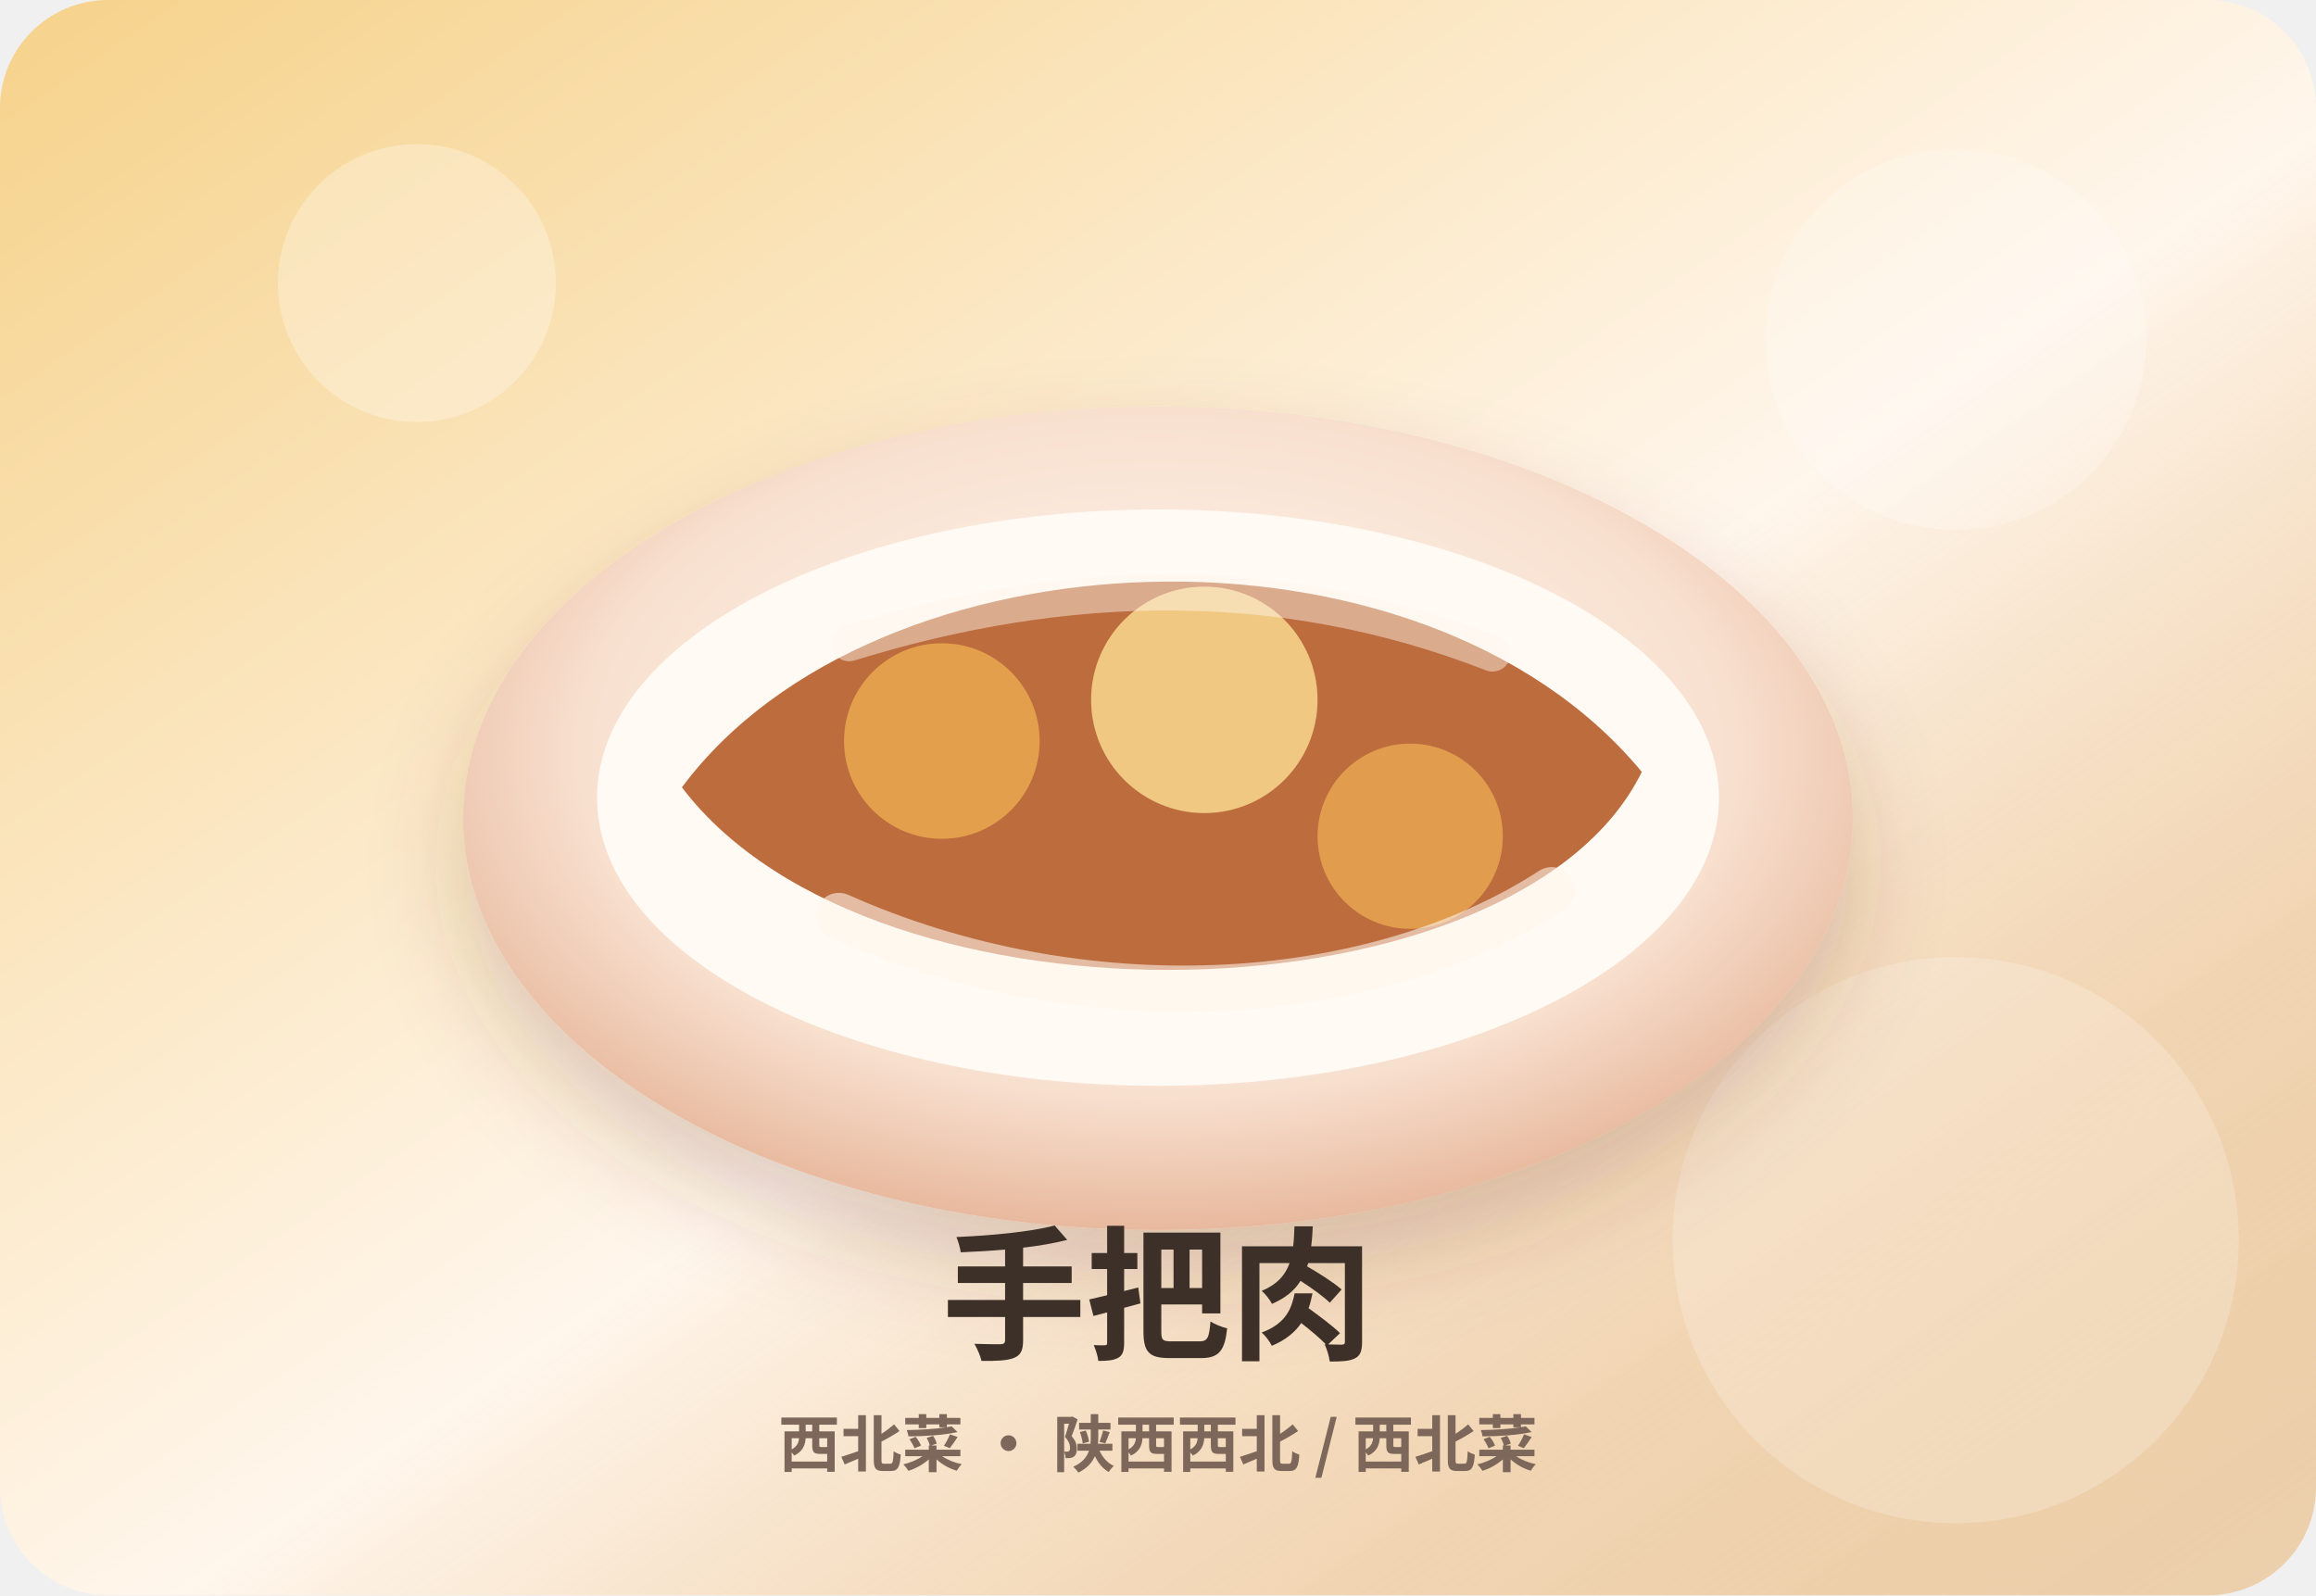
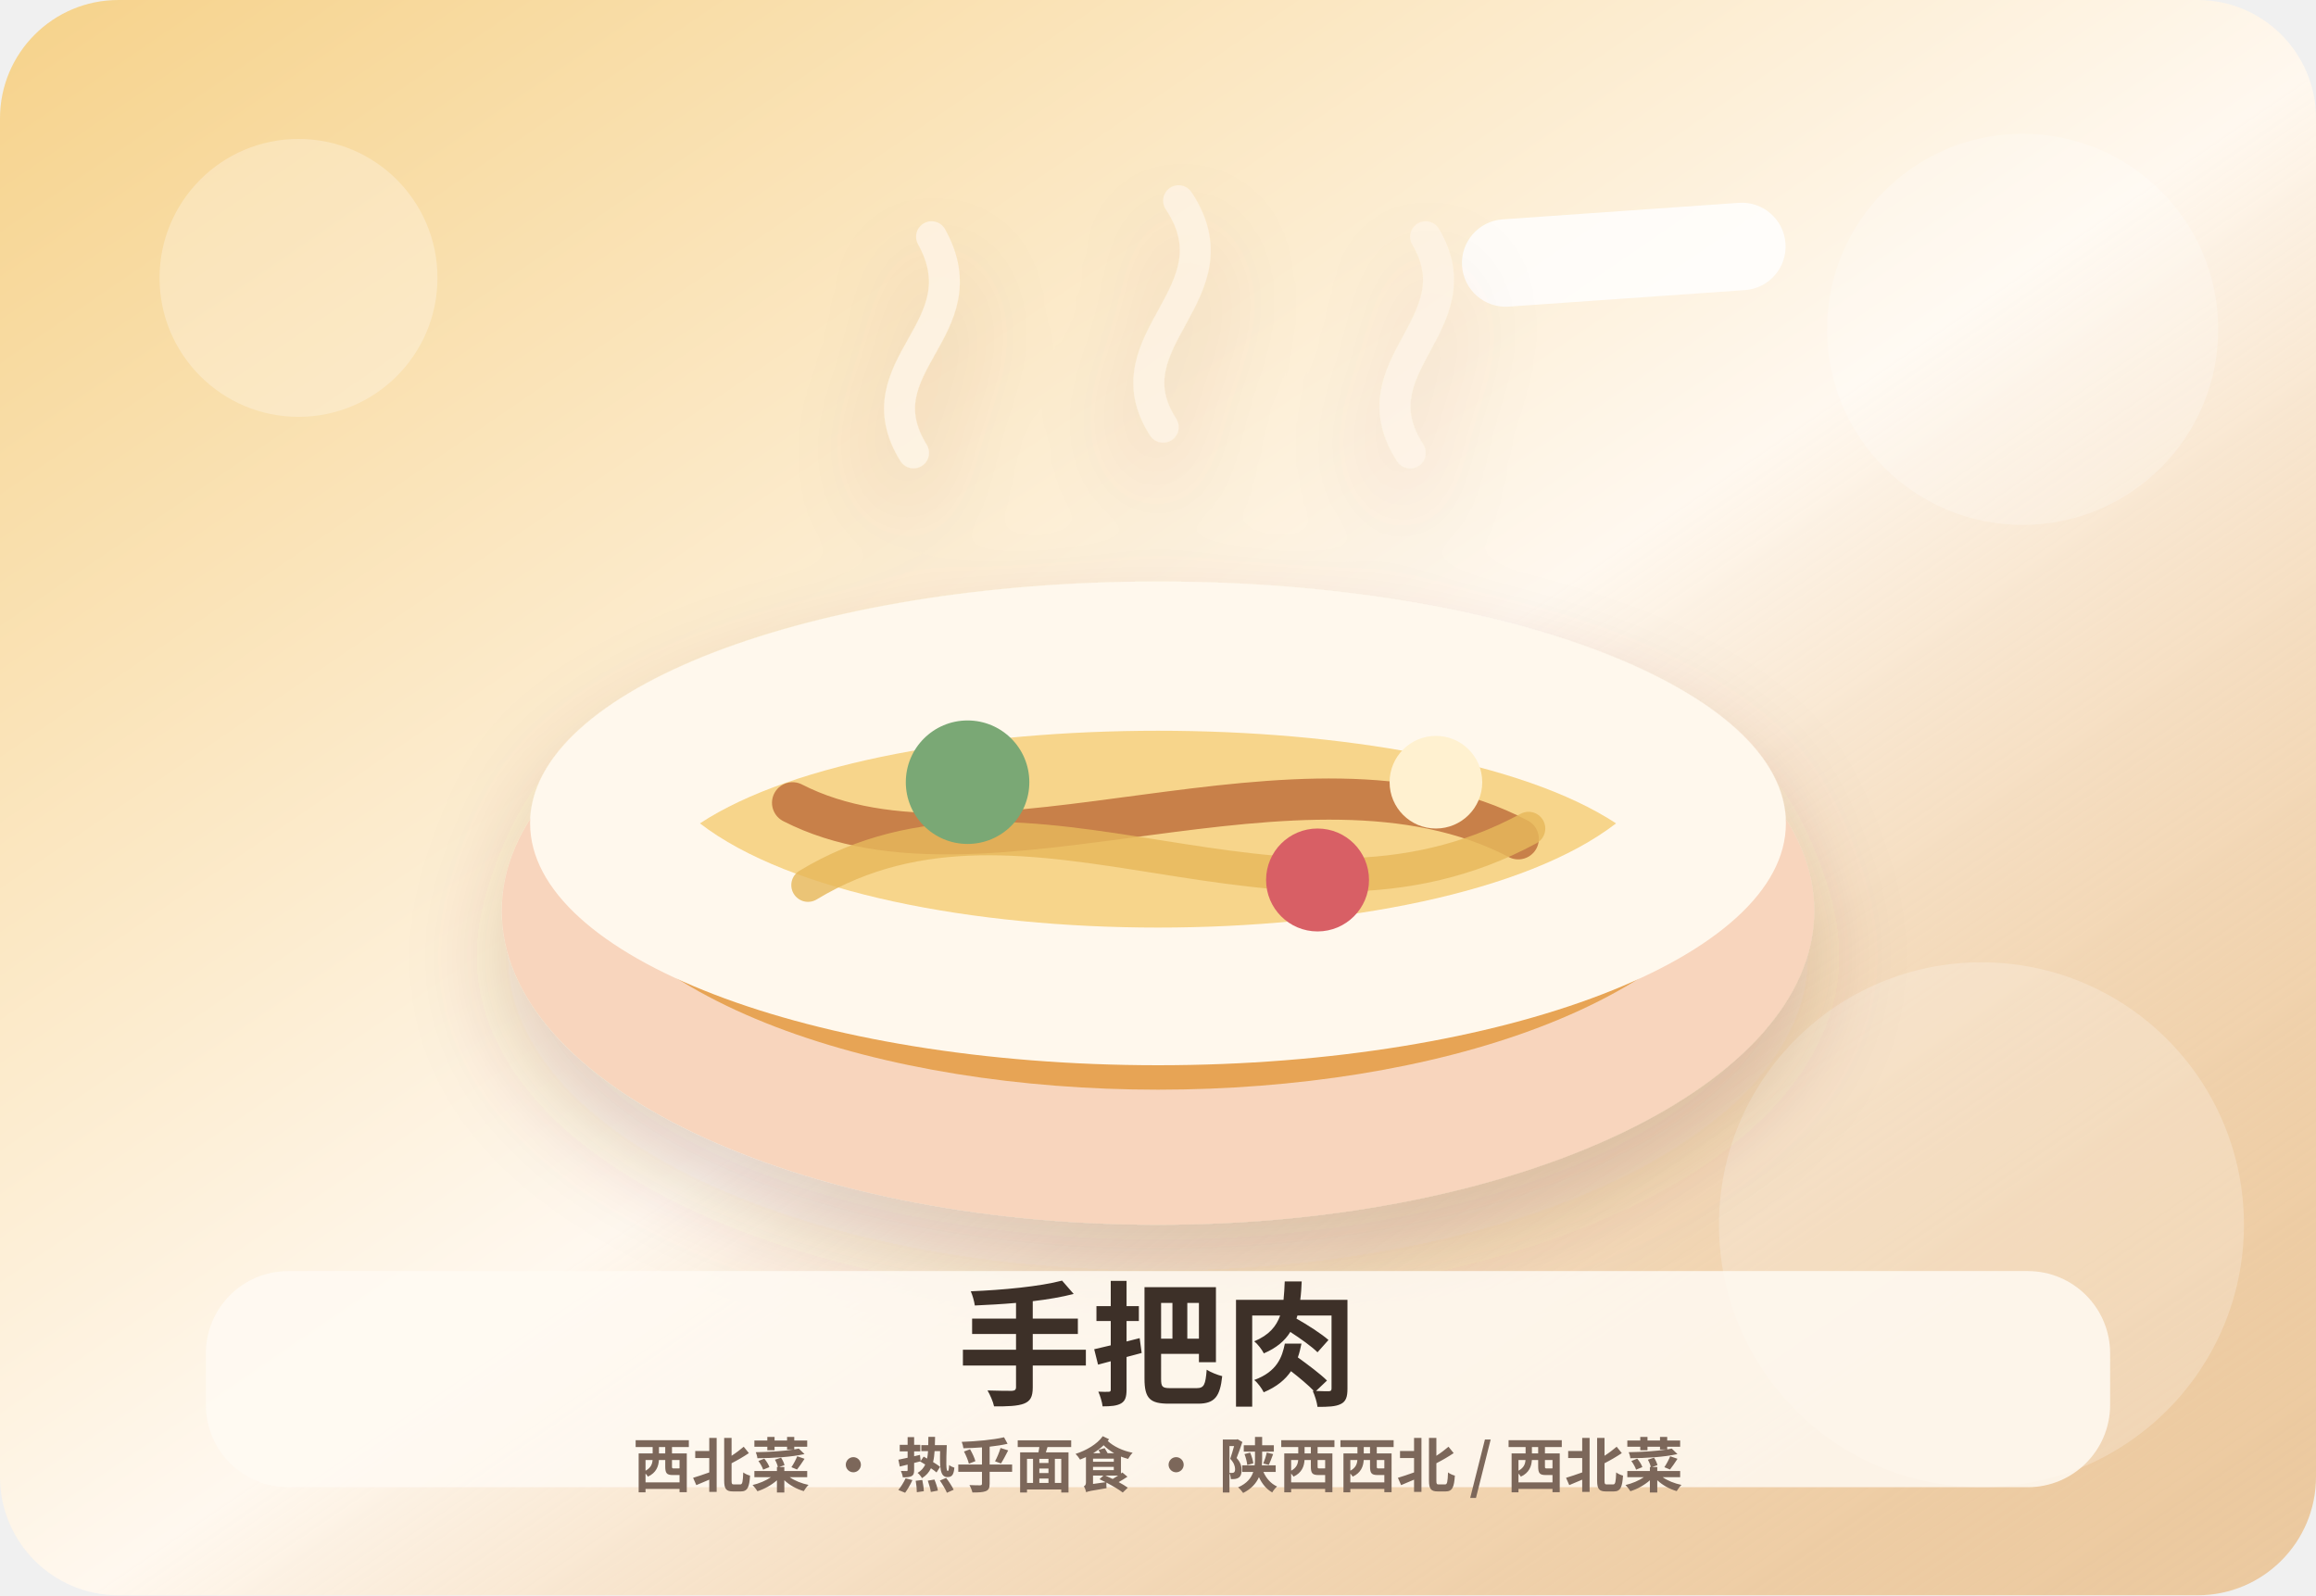
<svg xmlns="http://www.w3.org/2000/svg" width="900" height="620" viewBox="0 0 900 620">
  <defs>
    <linearGradient id="bg" x1="0" x2="1" y1="0" y2="1">
      <stop offset="0%" stop-color="#f6d28a" />
-       <stop offset="54%" stop-color="#fff6ec" />
-       <stop offset="100%" stop-color="#e6a24f" stop-opacity="0.42" />
+       <stop offset="52%" stop-color="#fff8ef" />
+       <stop offset="100%" stop-color="#e6a24f" stop-opacity="0.5" />
    </linearGradient>
-     <radialGradient id="plate" cx="50%" cy="42%" r="58%">
-       <stop offset="0%" stop-color="#fffaf3" />
-       <stop offset="72%" stop-color="#f8e0cf" />
-       <stop offset="100%" stop-color="#e8b99e" />
-     </radialGradient>
    <filter id="shadow" x="-20%" y="-20%" width="140%" height="140%">
-       <feDropShadow dx="0" dy="18" stdDeviation="18" flood-color="#6f3d2d" flood-opacity="0.22" />
+       <feDropShadow dx="0" dy="18" stdDeviation="18" flood-color="#6f3d2d" flood-opacity="0.2" />
    </filter>
  </defs>
-   <rect width="900" height="620" rx="42" fill="url(#bg)" />
-   <circle cx="162" cy="110" r="54" fill="#ffffff" opacity="0.28" />
-   <circle cx="760" cy="132" r="74" fill="#ffffff" opacity="0.22" />
-   <circle cx="760" cy="482" r="110" fill="#ffffff" opacity="0.2" />
+   <rect width="900" height="620" rx="46" fill="url(#bg)" />
+   <circle cx="116" cy="108" r="54" fill="#ffffff" opacity="0.27" />
+   <circle cx="786" cy="128" r="76" fill="#ffffff" opacity="0.22" />
+   <circle cx="770" cy="476" r="102" fill="#ffffff" opacity="0.22" />
+   <rect x="568" y="82" width="126" height="34" rx="17" fill="#ffffff" opacity="0.82" transform="rotate(-4 631 99)" />
  <g filter="url(#shadow)">
-     <ellipse cx="450" cy="318" rx="270" ry="160" fill="url(#plate)" />
-     <ellipse cx="450" cy="310" rx="218" ry="112" fill="#fffaf4" />
-     <path d="M265 306 C340 205 552 196 638 300 C590 398 340 405 265 306Z" fill="#b65f2f" opacity="0.92" />
-     <circle cx="366" cy="288" r="38" fill="#e6a24f" opacity="0.95" />
-     <circle cx="468" cy="272" r="44" fill="#f6d28a" opacity="0.9" />
-     <circle cx="548" cy="325" r="36" fill="#e6a24f" opacity="0.88" />
-     <path d="M326 356 C420 398 532 392 603 346" fill="none" stroke="#fff6ec" stroke-width="18" stroke-linecap="round" opacity="0.58" />
-     <path d="M330 250 C414 224 498 222 580 254" fill="none" stroke="#fff6ec" stroke-width="14" stroke-linecap="round" opacity="0.46" />
+     <path d="M355 176 C334 142 382 128 362 92" fill="none" stroke="#fff6ec" stroke-width="12" stroke-linecap="round" opacity="0.72" />
+     <path d="M452 166 C430 132 482 114 458 78" fill="none" stroke="#fff6ec" stroke-width="12" stroke-linecap="round" opacity="0.64" />
+     <path d="M548 176 C526 142 574 126 554 92" fill="none" stroke="#fff6ec" stroke-width="12" stroke-linecap="round" opacity="0.58" />
+     <ellipse cx="450" cy="354" rx="255" ry="122" fill="#f8d5bd" />
+     <path d="M216 326 C260 456 640 456 684 326 Z" fill="#e6a24f" opacity="0.95" />
+     <ellipse cx="450" cy="320" rx="244" ry="94" fill="#fff8ed" />
+     <path d="M272 320 C345 272 555 272 628 320 C558 374 342 374 272 320Z" fill="#f7d58b" />
+     <path d="M308 312 C382 350 506 282 590 326" fill="none" stroke="#b65f2f" stroke-width="16" stroke-linecap="round" opacity="0.72" />
+     <path d="M314 344 C400 292 498 374 594 322" fill="none" stroke="#e6b85c" stroke-width="13" stroke-linecap="round" opacity="0.82" />
+     <circle cx="376" cy="304" r="24" fill="#7aa874" />
+     <circle cx="512" cy="342" r="20" fill="#d85f65" />
+     <circle cx="558" cy="304" r="18" fill="#fff1d0" />
  </g>
  <g font-family="PingFang SC, Microsoft YaHei, Noto Sans CJK SC, Arial, sans-serif" text-anchor="middle">
-     <text x="450" y="524" font-size="56" font-weight="800" fill="#3d3028">手把肉</text>
-     <text x="450" y="570" font-size="24" font-weight="600" fill="#7c675a">西北菜 · 陕西西北 / 西北菜</text>
+     <rect x="80" y="494" width="740" height="84" rx="32" fill="#fffaf3" opacity="0.84" />
+     <text x="450" y="542" font-size="52" font-weight="800" fill="#3d3028">手把肉</text>
+     <text x="450" y="578" font-size="23" font-weight="600" fill="#7c675a">西北菜 · 热乎面食 · 陕西西北 / 西北菜</text>
  </g>
</svg>
